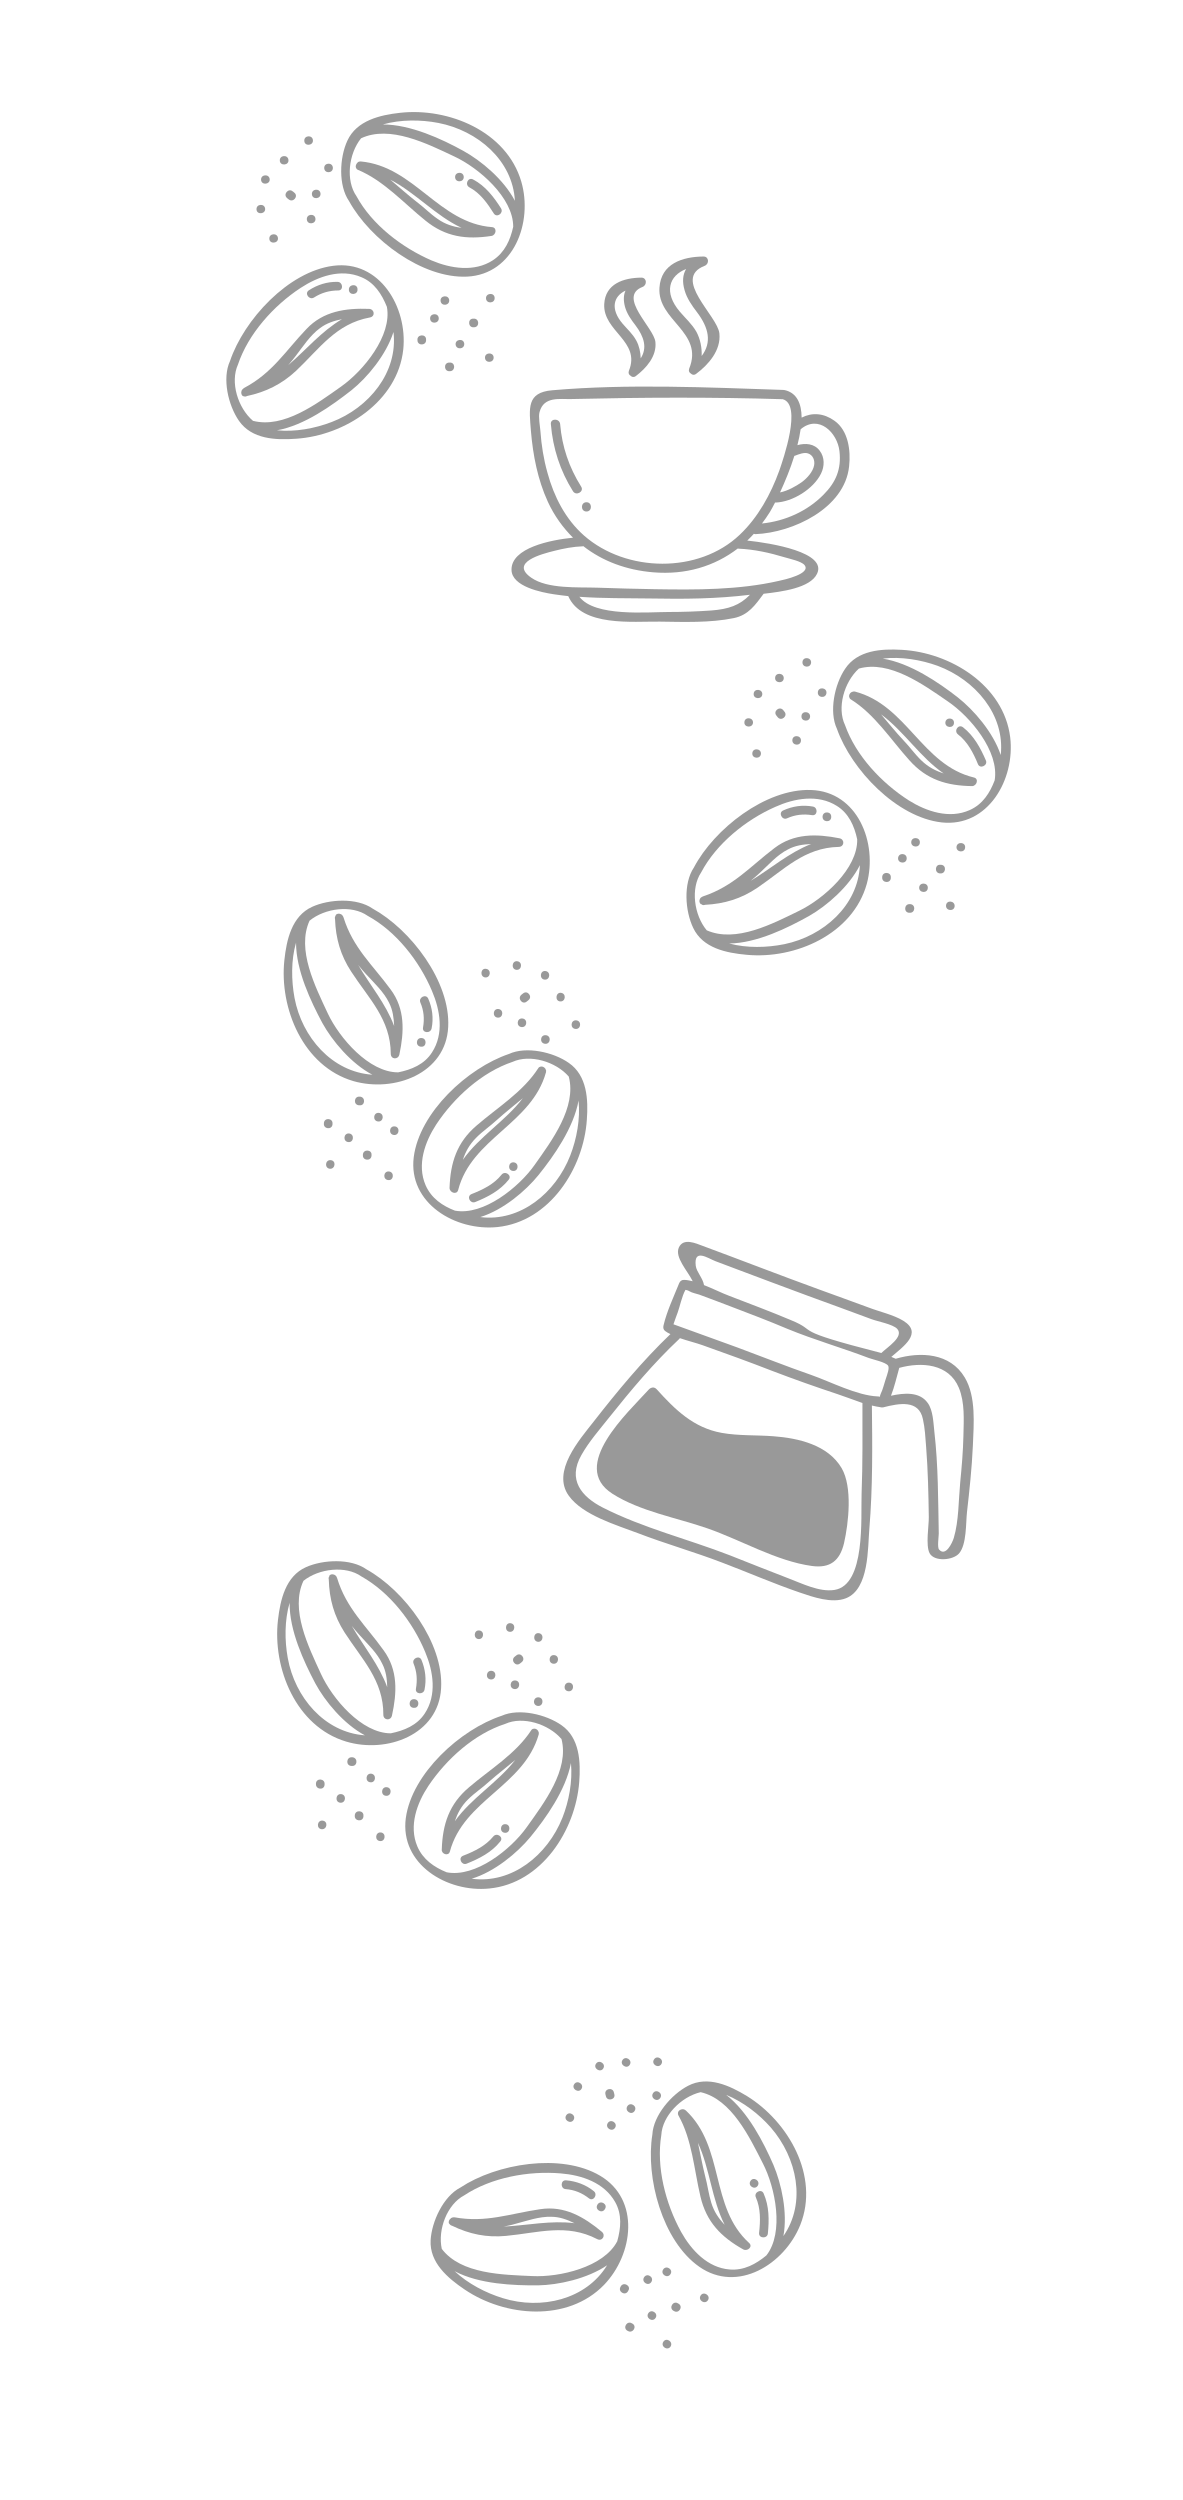
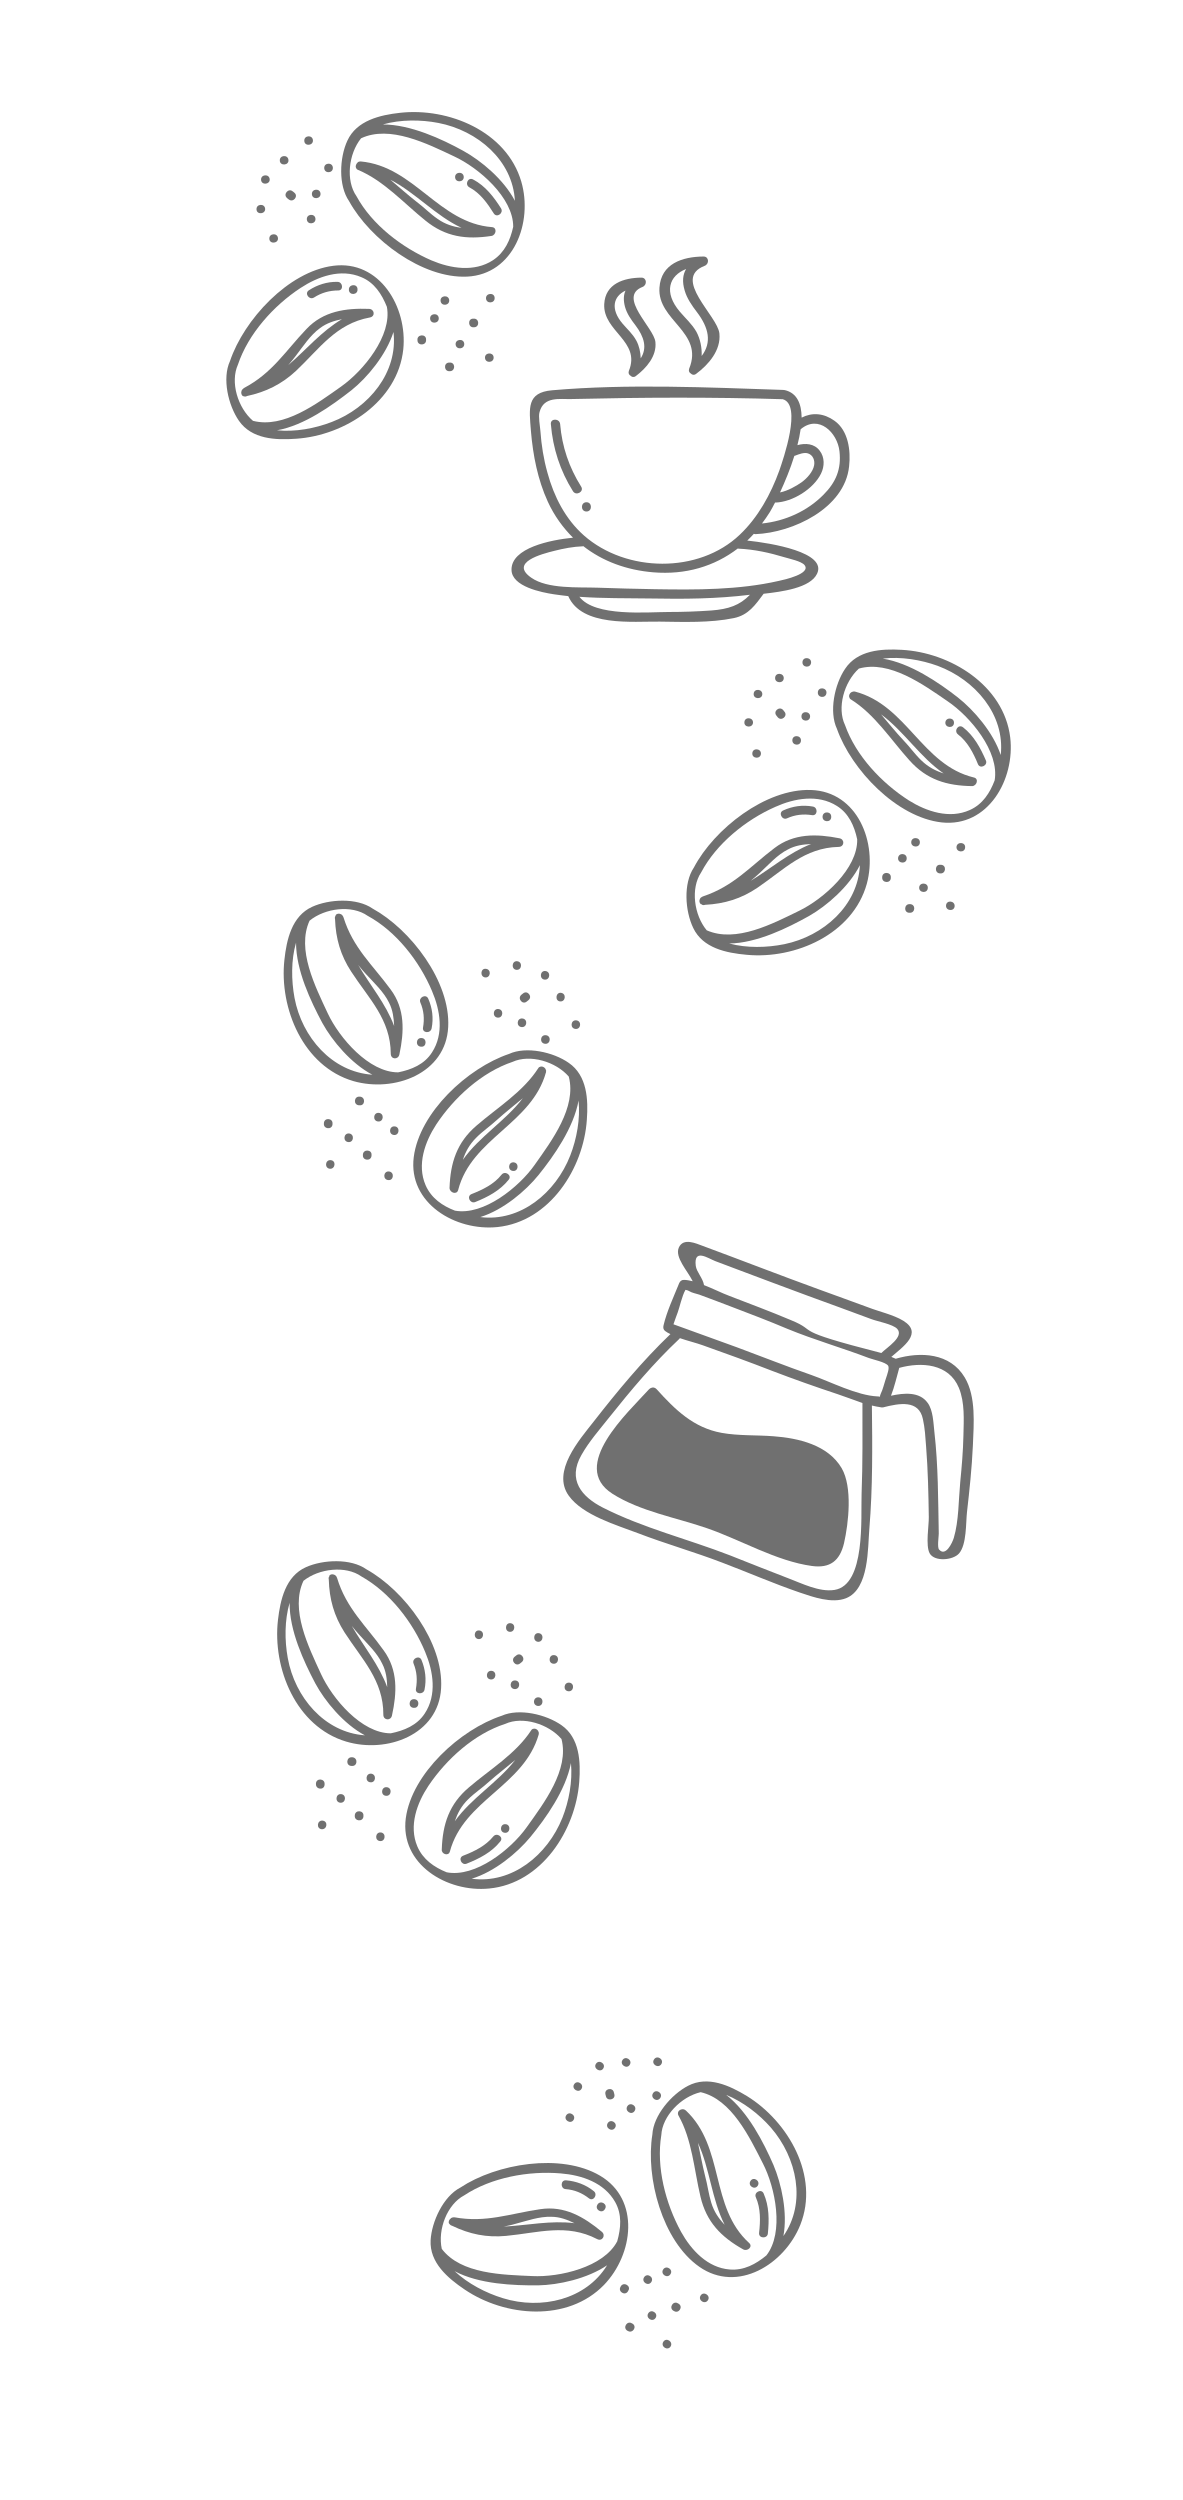
- <svg xmlns="http://www.w3.org/2000/svg" version="1.1" id="Слой_1" opacity="0.5" x="0px" y="0px" viewBox="0 0 700 1480.4" style="enable-background:new 0 0 700 1480.4;" xml:space="preserve">
+ <svg xmlns="http://www.w3.org/2000/svg" version="1.1" id="Слой_1" opacity="0.7" x="0px" y="0px" viewBox="0 0 700 1480.4" style="enable-background:new 0 0 700 1480.4;" xml:space="preserve">
  <style type="text/css">
	.st0{fill:#333333;}
</style>
  <g>
    <path class="st0" d="M372.4,219.6c-0.5,1.4,0.1,2.4,1,2.9c0.8,0.8,1.9,1.1,3.1,0.2c6.2-4.7,12.5-11.8,11.6-20.2   c-0.8-8.4-22.7-26.7-7.6-32.6c2.8-1.1,2.6-5.5-0.7-5.5c-10.5,0.1-21.4,3.6-22,15.7C357,196.3,379.6,202,372.4,219.6z M368.7,191.7   c-7.5-8.8-5.4-16.3,1.7-19.6c-1.2,2.6-1.3,5.8-0.3,9.6c1.1,4,3.6,7.6,6.1,10.8c5.4,7.1,7.1,13.6,3.2,19.7   c-0.1-3.7-0.9-7.4-2.6-10.5C374.6,197.6,371.5,195,368.7,191.7z" />
    <path class="st0" d="M408.1,218.3c-0.5,1.4,0.1,2.4,1,2.9c0.8,0.8,1.9,1.1,3.1,0.2c7.4-5.5,14.8-14,13.8-23.9   c-1-10.5-28.4-32.5-8.7-40.1c2.8-1.1,2.6-5.5-0.7-5.5c-12.5,0.1-25.2,4.2-26.1,18.5C389.2,189.9,417,196.6,408.1,218.3z    M402.6,184.6c-9.8-11.5-6.4-21.4,3.7-25.3c-2,3.3-2.4,7.5-0.9,12.6c1.3,4.7,4.3,9,7.2,12.8c7.2,9.4,9,18.1,2.9,26.1   c0.2-4.9-0.8-10-3.1-14.3C409.7,191.8,406,188.6,402.6,184.6z" />
    <path class="st0" d="M494.2,249.2c-6.4-4.6-13.3-5.1-19.5-1.9c-0.1-8.2-2.7-14.6-10-16.3c-0.1-0.1-0.2,0-0.4,0   c-0.1,0-0.2-0.1-0.4-0.1c-45.1-1.5-91.9-3.7-136.9,0.2c-15.2,1.3-13.7,10.5-12.6,24.2c1.2,14.3,4,28.7,10,41.8   c3.8,8.3,9,15.4,14.9,21.3c-13.2,1.3-36.7,6-36.4,19.1c0.2,9.9,17.9,13.3,25,14.4c2.9,0.4,5.7,0.8,8.6,1.1   c8,18.3,38.2,14.9,54.2,15.1c14.2,0.2,29.9,0.8,43.9-2.1c8.6-1.8,12.6-7.7,17.6-14.4c10.7-1.2,27.6-3.4,31.6-11.8   c6.2-12.7-27.1-18.2-41.3-19.7c1.4-1.3,2.6-2.6,3.9-4c0.3,0.1,0.6,0.2,1,0.2c22.1-0.9,52.8-15.3,55.4-40.1   C503.9,266.5,502.2,254.9,494.2,249.2z M470.9,269.8c2.1-0.8,5.3-2.1,7.6-1.3c3,1,4.1,4.2,3.6,7c-0.7,3.9-4.2,7.7-7.3,10   c-3.4,2.4-8.4,5.2-12.9,6.1c2.9-6.3,6.1-13.9,8.5-21.7C470.6,269.9,470.8,269.9,470.9,269.8z M421.3,361.5   c-8.5,0.6-17,0.9-25.5,0.9c-12.4,0-43.6,3-52.7-9c14,1,28.3,0.8,42.1,1c19.7,0.4,39.4,0.2,58.9-2.2   C438,358.5,431.4,360.7,421.3,361.5z M437.3,324.9c9.3,0.4,18.4,2.4,27.3,5.1c2.9,0.9,9.9,2.3,11.8,4.6c4.1,5.1-11.9,8.7-15.3,9.4   c-23.7,5.4-49,5.3-73.2,4.9c-11.4-0.2-22.9-0.5-34.3-0.9c-11.1-0.4-29.3,0.9-39-5.9c-13.1-9.1,6.4-14.1,13.6-15.9   c5.5-1.4,11.2-2.5,16.9-2.7c0.1,0,0.2-0.1,0.3-0.1c11.5,9,25.7,14.2,41.4,15.5c19.2,1.6,36.2-3.5,50.1-14.1   C436.9,324.8,437.1,324.9,437.3,324.9z M438,316.7c-24.3,23.1-67.2,22.4-92.2,0.4c-11-9.7-17.8-23.1-21.6-37.1   c-2.3-8.1-3.6-16.4-4.2-24.8c-0.2-2.8-1.3-8.5-0.5-11.2c2.5-9.5,12.1-7.5,18.8-7.7c41.7-1,83.5-1.2,125.2,0.1   c11.6,3.2,0.3,35.5-2,42.2C456.4,292.7,448.9,306.4,438,316.7z M487.6,293c-9.7,9.8-22.8,15.6-36.4,17c1.6-2.1,3.2-4.4,4.7-6.8   c0.8-1.4,1.9-3.3,3.1-5.7c0.1,0,0.1,0.1,0.2,0.1c10.1-0.3,22.6-8.1,27-17.2c2.1-4.3,2.2-9.6-0.8-13.5c-3.2-4.3-8.5-4.6-13.2-3.3   c0.8-3.2,1.5-6.4,1.9-9.4c10.7-9,21.8,2,23,13C498.3,277.8,495,285.6,487.6,293z" />
    <path class="st0" d="M331.7,251.2c-0.3-3.6-5.9-3.6-5.5,0c1.2,14.3,5.5,27.6,13.1,39.7c1.9,3,6.8,0.2,4.8-2.8   C337,276.8,332.8,264.5,331.7,251.2z" />
    <path class="st0" d="M347.3,297.4c-3.6,0-3.6,5.5,0,5.5C350.8,302.9,350.8,297.4,347.3,297.4z" />
  </g>
  <g>
    <path class="st0" d="M265.4,608.1c1.4-26.8-22.2-57.7-44.8-70.1c-9.4-6.5-25.7-5.6-35.8-1c-12,5.5-15.1,19.4-16.4,31.5   c-3.1,28.5,11.1,63,40.9,71.7C233.5,647.1,264.1,635.7,265.4,608.1z M217.7,542.3c16.9,9.2,30.7,26.9,38.1,44.5   c4.9,11.4,7.2,25.4,0,36.4c-4.5,7.1-12.1,10.2-20,11.8c-17.3,0.1-34.9-20.4-41.7-34.9c-7.4-15.9-18.6-37.8-10.8-54.9   C192.5,537.7,208.3,535.7,217.7,542.3z M174.4,590.9c-1.9-10.4-2.1-22.3,0.9-32.7c0,16.4,8.7,34.7,15.6,47.6   c5.8,10.5,17,24,29.6,30.6C196.6,634.8,178.8,614.2,174.4,590.9z" />
    <path class="st0" d="M198.6,542.5L198.6,542.5c-0.3,0.4-0.4,1-0.2,1.8l0,0c0.4,11.5,3.3,21.5,9.6,31.1c10.4,16,23.3,28.2,23.4,48.6   c0,3.4,4.4,3.7,5.1,0.4c2.9-13.6,3.4-27-5.2-38.5c-10.7-14.6-22.3-24.6-27.9-42.7c0-0.1-0.1-0.2-0.2-0.4c-0.1-0.1,0-0.1,0-0.1   c-0.2-0.3-0.3-0.5-0.5-0.7c0-0.1-0.1-0.2-0.3-0.3s-0.2-0.2-0.4-0.3c-1.2-0.6-2.5-0.5-3.2,0.5C198.8,542.3,198.6,542.4,198.6,542.5z    M216.7,576.8c4.8,5.2,10.6,10.6,13.7,17c2.2,4.3,2.8,9,3,13.8c-4.9-13.2-14.2-24.1-21.3-36.2C213.7,573.4,215.2,575.2,216.7,576.8   z" />
    <path class="st0" d="M250.5,608.5c-0.6,3.3,4.5,3.7,5.1,0.4c1.2-6,0.4-12-2-17.5c-1.3-3.1-5.9-0.8-4.7,2.2   C251,598.4,251.4,603.4,250.5,608.5z" />
    <path class="st0" d="M249.8,614.7c-0.1-0.1-0.1,0-0.2,0c-3.3-0.3-3.8,4.8-0.4,5.1c0.1,0.1,0.1,0,0.2,0   C252.6,620.2,253,615,249.8,614.7z" />
    <path class="st0" d="M336.8,629.4c-9.1-6.4-25.2-10-35.4-5.3c-24.5,8.3-53,34.6-56.4,61.1c-3.4,27.3,24.7,44,49.7,41.4   c30.9-3.3,50.9-34.8,52.8-63.5C348.4,651.1,347.7,636.9,336.8,629.4z M252,701.8c-5.2-12.1-0.4-25.6,6.3-35.9   c10.5-15.9,27-31,45.2-37.1c10.3-4.7,25.6-0.2,33.3,8.7c4.8,18.2-10.1,38-20.2,52.3c-9.2,13.1-30.2,30.2-47.2,27.1   C262.1,714.1,255.4,709.6,252,701.8z M284.4,720.7c13.6-4.2,26.9-15.5,34.5-24.9c9.1-11.3,20.8-28,23.7-44.1   c1.1,10.9-1.1,22.7-4.9,32.5C329.1,706.3,308.2,723.7,284.4,720.7z" />
    <path class="st0" d="M271.3,704.7c7.9-30.7,43.5-39.1,52-69.7c0.1-0.1,0-0.2,0-0.2c0-0.2,0-0.4,0.1-0.7c0-0.1,0-0.2-0.1-0.3   c-0.1-0.3-0.1-0.5-0.3-0.8c0,0-0.1-0.1,0-0.1c-0.6-0.9-1.8-1.6-2.9-1.3c-0.5,0.1-1.1,0.4-1.4,1c-9,14-24.1,23.2-36.6,34   c-11.6,10-15.4,21.9-15.9,36.9C266.3,706.3,270.5,707.7,271.3,704.7z M281.9,673.8c3.7-3.8,8.2-6.8,12.1-10.4   c5.2-4.7,10.5-8.8,15.6-13.1c-10.3,13.5-25.8,22.7-35.5,36.5C275.6,682.1,278,677.7,281.9,673.8z" />
    <path class="st0" d="M297,695.6c-4.5,5.7-11.2,8.9-17.8,11.5c-3.1,1.3-0.8,5.9,2.2,4.7c7.5-3,14.7-6.8,19.8-13.2   C303.4,696,299.1,693,297,695.6z" />
    <path class="st0" d="M304.2,688.3c-3.3-0.3-3.8,4.8-0.4,5.1C307.1,693.7,307.5,688.6,304.2,688.3z" />
    <path class="st0" d="M195.8,687c-3.3-0.3-3.8,4.8-0.4,5.1C198.6,692.3,199.2,687.2,195.8,687z" />
    <path class="st0" d="M196.9,665.8c0-0.2,0-0.4,0-0.4c0.3-3.3-4.8-3.8-5.1-0.4c0,0.2,0,0.4,0,0.4   C191.5,668.6,196.6,669.2,196.9,665.8z" />
    <path class="st0" d="M224.3,659c-3.3-0.3-3.8,4.8-0.4,5.1C227.2,664.4,227.7,659.3,224.3,659z" />
    <path class="st0" d="M214.9,683.6c0,0.2,0,0.4,0,0.4c-0.3,3.3,4.8,3.8,5.1,0.4c0-0.2,0-0.4,0-0.4   C220.4,680.7,215.2,680.3,214.9,683.6z" />
    <path class="st0" d="M206.7,671.2c-3.3-0.3-3.8,4.8-0.4,5.1C209.6,676.6,210,671.5,206.7,671.2z" />
    <path class="st0" d="M213.3,649.4c-0.2,0-0.4,0-0.4,0c-3.3-0.3-3.8,4.8-0.4,5.1c0.2,0,0.4,0,0.4,0   C216.2,654.9,216.6,649.8,213.3,649.4z" />
    <path class="st0" d="M233.7,667c-3.3-0.3-3.8,4.8-0.4,5.1C236.6,672.4,237,667.2,233.7,667z" />
    <path class="st0" d="M230.3,693.7c-3.3-0.3-3.8,4.8-0.4,5.1C233.2,699.2,233.7,694,230.3,693.7z" />
    <path class="st0" d="M294.7,602.6c3.3,0.3,3.8-4.8,0.4-5.1C291.8,597.2,291.4,602.3,294.7,602.6z" />
    <path class="st0" d="M287.3,578.8c3.3,0.3,3.8-4.8,0.4-5.1C284.5,573.3,284.1,578.4,287.3,578.8z" />
    <path class="st0" d="M305.8,574.3c3.3,0.3,3.8-4.8,0.4-5.1C303,568.9,302.6,574,305.8,574.3z" />
    <path class="st0" d="M331.7,593c3.3,0.3,3.8-4.8,0.4-5.1C329,587.6,328.5,592.8,331.7,593z" />
    <path class="st0" d="M308.9,608.2c3.3,0.3,3.8-4.8,0.4-5.1C306,602.8,305.5,607.9,308.9,608.2z" />
    <path class="st0" d="M312,593c0.3-0.3,0.7-0.5,1-0.8c2.5-2.1-0.7-6.1-3.3-3.9c-0.3,0.3-0.7,0.5-1,0.8   C306.2,591.3,309.5,595.3,312,593z" />
    <path class="st0" d="M322.5,580.1c3.3,0.3,3.8-4.8,0.4-5.1C319.7,574.7,319.3,579.8,322.5,580.1z" />
    <path class="st0" d="M340.8,609.3c3.3,0.3,3.8-4.8,0.4-5.1C337.9,603.9,337.4,609,340.8,609.3z" />
-     <path class="st0" d="M322.8,618.1c3.3,0.3,3.8-4.8,0.4-5.1C319.8,612.7,319.3,617.8,322.8,618.1z" />
+     <path class="st0" d="M322.8,618.1c3.3,0.3,3.8-4.8,0.4-5.1S319.3,617.8,322.8,618.1z" />
  </g>
  <g>
    <path class="st0" d="M355.4,1288.4c-23.1-13.7-61.4-7.2-82.8,7c-10.1,5.2-17,20.2-17.6,31.2c-0.7,13.2,10.1,22.4,20.2,29.2   c23.8,16.1,60.9,19.5,82.5-2.8C375.1,1334.9,379.2,1302.5,355.4,1288.4z M274.9,1300c16-10.6,38.1-14.6,57.1-13   c12.4,1,25.8,5.4,32.3,17c4.1,7.3,3.4,15.4,1.2,23.2c-8,15.4-34.3,21.4-50.3,20.6c-17.5-0.8-42.2-1.1-53.6-16.1   C259.1,1320.2,264.8,1305.3,274.9,1300z M297.8,1360.9c-10.1-3.1-20.7-8.6-28.6-16c14.5,7.7,34.8,8.5,49.4,8.4   c12-0.2,29.1-3.9,40.9-11.9C347,1361.8,320.5,1367.9,297.8,1360.9z" />
    <path class="st0" d="M266.2,1317L266.2,1317c0.3,0.4,0.7,0.8,1.5,1l0,0c10.3,5,20.5,7.1,32,6c19-1.8,35.8-7.5,53.9,1.9   c3,1.6,5.3-2.2,2.8-4.3c-10.7-8.9-22.2-15.6-36.5-13.4c-17.9,2.6-32.1,8.2-50.8,4.8c-0.1,0-0.2,0-0.4,0c-0.1,0.1-0.1,0-0.1,0   c-0.4,0-0.6,0-0.8,0.2c-0.1,0-0.2,0-0.4,0.1s-0.3,0.1-0.4,0.3c-1.1,0.8-1.6,2-1.1,3.1C266.1,1316.7,266.1,1316.9,266.2,1317z    M305.1,1316.9c6.9-1.8,14.3-4.5,21.5-4.2c4.8,0,9.3,1.7,13.6,3.8c-13.9-1.8-28,1.3-41.9,2C300.6,1318,302.9,1317.6,305.1,1316.9z" />
    <path class="st0" d="M348.8,1301.8c2.6,2,5.4-2.3,2.8-4.3c-4.7-3.8-10.4-5.9-16.4-6.4c-3.3-0.3-3.5,4.9-0.3,5.2   C340.2,1296.7,344.7,1298.6,348.8,1301.8z" />
    <path class="st0" d="M353.9,1305.3c-0.1,0.1,0,0.1-0.1,0.2c-1.8,2.8,2.5,5.6,4.3,2.8c0.1-0.1,0-0.1,0.1-0.2   C360.1,1305.4,355.8,1302.6,353.9,1305.3z" />
    <path class="st0" d="M407.5,1235.1c-9.9,5.1-20.6,17.6-21.2,28.9c-4.1,25.5,5.9,63,27.8,78.3c22.6,15.8,50.4-1.4,59.8-24.8   c11.5-28.9-7.1-61.2-31.6-76.3C432.1,1235,419.2,1229,407.5,1235.1z M432.1,1343.9c-13.1-1-22.8-11.5-28.8-22.3   c-9.2-16.8-14.8-38.3-11.7-57.3c0.6-11.3,11.7-22.7,23.3-25.4c18.3,4.2,28.9,26.6,36.9,42.3c7.3,14.2,12.7,40.8,2,54.4   C447.6,1340.7,440.5,1344.6,432.1,1343.9z M463.9,1324.1c2.6-14-1.2-31-5.9-42.1c-5.8-13.3-15-31.4-28-41.5   c10.1,4.1,19.6,11.5,26.5,19.4C472,1277.8,477.6,1304.4,463.9,1324.1z" />
    <path class="st0" d="M443.6,1328.2c-23.4-21.3-14.3-56.7-37.5-78.5c-0.1-0.1-0.2-0.1-0.2-0.1c-0.2-0.1-0.4-0.2-0.6-0.4   c-0.1,0-0.2-0.1-0.3-0.1c-0.3-0.1-0.5-0.1-0.9-0.1c0,0-0.1,0.1-0.1,0c-1.1,0.1-2.3,0.9-2.5,1.9c-0.1,0.5-0.1,1.1,0.2,1.7   c8.2,14.5,9.3,32.2,13.1,48.2c3.5,14.9,12.1,23.8,25.3,31.2C442.7,1333.4,446,1330.3,443.6,1328.2z M421.2,1304.4   c-1.6-5.1-2.2-10.5-3.6-15.6c-1.7-6.8-2.9-13.4-4.3-19.9c7.1,15.4,8.1,33.4,15.8,48.5C425.7,1313.9,422.8,1309.7,421.2,1304.4z" />
    <path class="st0" d="M447.6,1301.2c2.9,6.6,2.7,14,1.9,21.1c-0.3,3.3,4.9,3.5,5.2,0.3c0.8-8,0.8-16.2-2.5-23.7   C450.9,1295.8,446.2,1298.2,447.6,1301.2z" />
    <path class="st0" d="M444.4,1291.5c-1.8,2.8,2.5,5.6,4.3,2.8S446.2,1288.6,444.4,1291.5z" />
    <path class="st0" d="M392.8,1386.7c-1.8,2.8,2.5,5.6,4.3,2.8C398.8,1386.7,394.6,1383.9,392.8,1386.7z" />
    <path class="st0" d="M374.6,1376c-0.2-0.1-0.3-0.2-0.4-0.2c-2.8-1.8-5.6,2.5-2.8,4.3c0.2,0.1,0.3,0.2,0.4,0.2   C374.6,1382,377.4,1377.8,374.6,1376z" />
    <path class="st0" d="M381.4,1348.5c-1.8,2.8,2.5,5.6,4.3,2.8C387.5,1348.4,383.2,1345.7,381.4,1348.5z" />
    <path class="st0" d="M398.7,1368.3c0.2,0.1,0.3,0.2,0.4,0.2c2.8,1.8,5.6-2.5,2.8-4.3c-0.2-0.1-0.3-0.2-0.4-0.2   C398.7,1362.1,395.9,1366.5,398.7,1368.3z" />
    <path class="st0" d="M383.9,1369.8c-1.8,2.8,2.5,5.6,4.3,2.8S385.7,1367,383.9,1369.8z" />
    <path class="st0" d="M367.7,1353.7c-0.1,0.2-0.2,0.3-0.2,0.4c-1.8,2.8,2.5,5.6,4.3,2.8c0.1-0.2,0.2-0.3,0.2-0.4   C373.9,1353.8,369.6,1351,367.7,1353.7z" />
    <path class="st0" d="M392.7,1343.9c-1.8,2.8,2.5,5.6,4.3,2.8C398.9,1343.9,394.5,1341.1,392.7,1343.9z" />
    <path class="st0" d="M414.9,1359.3c-1.8,2.8,2.5,5.6,4.3,2.8C421,1359.4,416.7,1356.5,414.9,1359.3z" />
    <path class="st0" d="M364.2,1260c1.8-2.8-2.5-5.6-4.3-2.8C358.1,1260,362.4,1262.8,364.2,1260z" />
    <path class="st0" d="M339.6,1255.4c1.8-2.8-2.5-5.6-4.3-2.8C333.5,1255.3,337.8,1258.1,339.6,1255.4z" />
    <path class="st0" d="M344.3,1237c1.8-2.8-2.5-5.6-4.3-2.8C338.2,1236.9,342.6,1239.7,344.3,1237z" />
    <path class="st0" d="M372.9,1222.7c1.8-2.8-2.5-5.6-4.3-2.8C366.8,1222.6,371.2,1225.5,372.9,1222.7z" />
    <path class="st0" d="M375.8,1250c1.8-2.8-2.5-5.6-4.3-2.8S374,1252.9,375.8,1250z" />
    <path class="st0" d="M363.8,1240.2c-0.1-0.4-0.2-0.8-0.3-1.2c-0.7-3.2-5.7-2.2-5,1.1c0.1,0.4,0.2,0.8,0.3,1.2   C359.5,1244.5,364.6,1243.4,363.8,1240.2z" />
    <path class="st0" d="M357.2,1224.9c1.8-2.8-2.5-5.6-4.3-2.8C351.1,1224.8,355.5,1227.6,357.2,1224.9z" />
    <path class="st0" d="M391.6,1222.3c1.8-2.8-2.5-5.6-4.3-2.8C385.4,1222.3,389.8,1225.1,391.6,1222.3z" />
    <path class="st0" d="M391,1242.3c1.8-2.8-2.5-5.6-4.3-2.8S389.1,1245.2,391,1242.3z" />
  </g>
  <g>
    <path class="st0" d="M261.2,999.7c1.6-26.8-21.7-57.9-44.2-70.4c-9.3-6.6-25.7-5.8-35.8-1.3c-12.1,5.4-15.2,19.3-16.6,31.3   c-3.3,28.5,10.6,63.1,40.4,72C229,1038.5,259.7,1027.3,261.2,999.7z M214,933.5c16.8,9.4,30.5,27.1,37.8,44.8   c4.8,11.4,7,25.4-0.3,36.4c-4.6,7-12.2,10.1-20.1,11.7c-17.3,0-34.7-20.6-41.4-35.3c-7.3-15.9-18.3-38-10.3-55   C188.8,928.8,204.7,926.9,214,933.5z M170.4,981.8c-1.9-10.5-1.9-22.4,1.1-32.7c-0.2,16.4,8.4,34.8,15.2,47.7   c5.7,10.6,16.8,24.1,29.4,30.8C192.2,1025.9,174.6,1005.1,170.4,981.8z" />
-     <path class="st0" d="M194.9,933.6L194.9,933.6c-0.3,0.4-0.4,1-0.2,1.8l0,0c0.3,11.5,3.1,21.5,9.3,31.2c10.3,16,23.1,28.4,23,48.8   c0,3.4,4.4,3.7,5.1,0.5c3-13.6,3.6-26.9-4.9-38.6c-10.5-14.7-22.1-24.8-27.6-42.9c0-0.1-0.1-0.2-0.2-0.4c-0.1-0.1,0-0.1,0-0.1   c-0.1-0.3-0.3-0.5-0.5-0.7c0-0.1-0.1-0.2-0.3-0.3c-0.2-0.1-0.2-0.2-0.4-0.3c-1.2-0.6-2.5-0.5-3.2,0.5   C195.1,933.4,195,933.5,194.9,933.6z M212.8,968.1c4.7,5.3,10.6,10.7,13.6,17.2c2.2,4.3,2.8,9,2.9,13.8c-4.8-13.2-14-24.2-21-36.3   C209.8,964.6,211.2,966.4,212.8,968.1z" />
+     <path class="st0" d="M194.9,933.6L194.9,933.6c-0.3,0.4-0.4,1-0.2,1.8l0,0c0.3,11.5,3.1,21.5,9.3,31.2c10.3,16,23.1,28.4,23,48.8   c0,3.4,4.4,3.7,5.1,0.5c3-13.6,3.6-26.9-4.9-38.6c-10.5-14.7-22.1-24.8-27.6-42.9c0-0.1-0.1-0.2-0.2-0.4c-0.1-0.1,0-0.1,0-0.1   c-0.1-0.3-0.3-0.5-0.5-0.7c0-0.1-0.1-0.2-0.3-0.3s-0.2-0.2-0.4-0.3c-1.2-0.6-2.5-0.5-3.2,0.5C195.1,933.4,195,933.5,194.9,933.6z    M212.8,968.1c4.7,5.3,10.6,10.7,13.6,17.2c2.2,4.3,2.8,9,2.9,13.8c-4.8-13.2-14-24.2-21-36.3C209.8,964.6,211.2,966.4,212.8,968.1   z" />
    <path class="st0" d="M246.3,1000c-0.6,3.3,4.5,3.7,5.1,0.5c1.2-6,0.5-11.9-1.8-17.5c-1.2-3.1-5.9-0.9-4.7,2.1   C246.9,990,247.2,994.9,246.3,1000z" />
    <path class="st0" d="M245.5,1006.2c-0.1-0.1-0.1,0-0.2,0c-3.3-0.3-3.8,4.8-0.5,5.1c0.1,0.1,0.1,0,0.2,0   C248.3,1011.7,248.8,1006.6,245.5,1006.2z" />
    <path class="st0" d="M332.5,1021.6c-9.1-6.4-25.1-10.2-35.4-5.6c-24.5,8.1-53.2,34.2-56.8,60.6c-3.6,27.3,24.4,44.2,49.4,41.7   c31-3,51.1-34.4,53.3-63.1C343.9,1043.4,343.3,1029.1,332.5,1021.6z M247.1,1093.3c-5.1-12.1-0.2-25.6,6.6-35.8   c10.7-15.9,27.2-30.8,45.5-36.7c10.3-4.7,25.6,0,33.3,9c4.7,18.2-10.4,37.9-20.6,52.2c-9.3,13.1-30.4,30-47.4,26.7   C257.1,1105.7,250.4,1101.1,247.1,1093.3z M279.3,1112.5c13.6-4.1,27-15.3,34.7-24.6c9.2-11.2,21-27.8,24.1-43.9   c1,10.9-1.2,22.7-5.1,32.5C324.2,1098.5,303.2,1115.7,279.3,1112.5z" />
    <path class="st0" d="M266.4,1096.4c8.2-30.6,43.8-38.7,52.6-69.3c0.1-0.1,0-0.2,0-0.2c0-0.2,0-0.4,0.1-0.7c0-0.1,0-0.2-0.1-0.3   c-0.1-0.3-0.1-0.6-0.3-0.8c0,0-0.1-0.1,0-0.1c-0.6-1-1.8-1.6-2.8-1.3c-0.6,0.1-1.1,0.4-1.4,1c-9.1,13.9-24.3,23-36.8,33.7   c-11.7,9.9-15.6,21.7-16.1,36.8C261.3,1097.9,265.6,1099.4,266.4,1096.4z M277.2,1065.5c3.8-3.8,8.3-6.7,12.2-10.3   c5.2-4.6,10.6-8.7,15.7-13c-10.4,13.4-26,22.5-35.8,36.3C270.9,1073.8,273.2,1069.4,277.2,1065.5z" />
    <path class="st0" d="M292.1,1087.5c-4.6,5.6-11.2,8.8-17.9,11.4c-3.1,1.2-0.9,5.9,2.1,4.7c7.5-3,14.8-6.7,19.9-13.1   C298.5,1087.9,294.2,1084.9,292.1,1087.5z" />
    <path class="st0" d="M299.4,1080.2c-3.3-0.3-3.8,4.8-0.5,5.1C302.2,1085.7,302.7,1080.5,299.4,1080.2z" />
    <path class="st0" d="M191,1078.1c-3.3-0.3-3.8,4.8-0.5,5.1C193.8,1083.4,194.4,1078.4,191,1078.1z" />
    <path class="st0" d="M192.2,1056.9c0-0.2,0-0.4,0-0.4c0.3-3.3-4.8-3.8-5.1-0.5c0,0.2,0,0.4,0,0.4   C186.9,1059.7,191.9,1060.3,192.2,1056.9z" />
    <path class="st0" d="M219.8,1050.3c-3.3-0.3-3.8,4.8-0.5,5.1C222.6,1055.8,223.1,1050.7,219.8,1050.3z" />
    <path class="st0" d="M210.1,1074.8c0,0.2,0,0.4,0,0.4c-0.3,3.3,4.8,3.8,5.1,0.5c0-0.2,0-0.4,0-0.4   C215.6,1072,210.5,1071.5,210.1,1074.8z" />
    <path class="st0" d="M202,1062.4c-3.3-0.3-3.8,4.8-0.5,5.1C204.9,1067.8,205.3,1062.7,202,1062.4z" />
    <path class="st0" d="M208.8,1040.6c-0.2,0-0.4,0-0.4,0c-3.3-0.3-3.8,4.8-0.5,5.1c0.2,0,0.4,0,0.4,0   C211.7,1046.1,212.1,1041,208.8,1040.6z" />
    <path class="st0" d="M229,1058.3c-3.3-0.3-3.8,4.8-0.5,5.1C231.9,1063.8,232.4,1058.6,229,1058.3z" />
    <path class="st0" d="M225.5,1085.1c-3.3-0.3-3.8,4.8-0.5,5.1C228.3,1090.6,228.8,1085.4,225.5,1085.1z" />
    <path class="st0" d="M290.6,994.5c3.3,0.3,3.8-4.8,0.5-5.1S287.2,994.2,290.6,994.5z" />
    <path class="st0" d="M283.3,970.6c3.3,0.3,3.8-4.8,0.5-5.1C280.6,965.1,280.1,970.2,283.3,970.6z" />
    <path class="st0" d="M301.8,966.3c3.3,0.3,3.8-4.8,0.5-5.1C299.1,960.8,298.6,966,301.8,966.3z" />
    <path class="st0" d="M327.7,985.2c3.3,0.3,3.8-4.8,0.5-5.1C324.9,979.7,324.4,984.9,327.7,985.2z" />
    <path class="st0" d="M304.7,1000.2c3.3,0.3,3.8-4.8,0.5-5.1C301.8,994.8,301.3,999.9,304.7,1000.2z" />
    <path class="st0" d="M308,985c0.3-0.3,0.7-0.5,1-0.8c2.5-2.1-0.7-6.1-3.3-3.9c-0.3,0.3-0.7,0.5-1,0.8   C302.2,983.2,305.4,987.2,308,985z" />
    <path class="st0" d="M318.5,972.2c3.3,0.3,3.8-4.8,0.5-5.1C315.8,966.7,315.3,971.8,318.5,972.2z" />
    <path class="st0" d="M336.6,1001.5c3.3,0.3,3.8-4.8,0.5-5.1S333.2,1001.2,336.6,1001.5z" />
    <path class="st0" d="M318.5,1010.2c3.3,0.3,3.8-4.8,0.5-5.1C315.6,1004.8,315.1,1009.8,318.5,1010.2z" />
  </g>
  <g>
    <path class="st0" d="M480.2,467.8c-26.8-0.9-57.3,23.1-69.3,45.9c-6.4,9.5-5.2,25.8-0.4,35.8c5.7,12,19.6,14.8,31.7,15.9   c28.6,2.7,62.8-12.1,71.1-42.1C519.8,499.2,507.9,468.7,480.2,467.8z M415.2,516.6c9-17,26.4-31.1,43.9-38.8   c11.3-5.1,25.3-7.6,36.4-0.6c7.1,4.4,10.4,11.9,12.1,19.8c0.4,17.3-19.8,35.2-34.3,42.3c-15.8,7.7-37.5,19.2-54.8,11.6   C411,541.9,408.8,526.1,415.2,516.6z M464.5,559.1c-10.4,2.1-22.3,2.4-32.7-0.4c16.4-0.2,34.6-9.2,47.3-16.3   c10.4-5.9,23.7-17.4,30.1-30.1C508.1,536.2,487.7,554.3,464.5,559.1z" />
    <path class="st0" d="M415.7,535.7L415.7,535.7c0.4,0.3,1,0.4,1.8,0.1l0,0c11.5-0.6,21.4-3.6,31-10.1c15.8-10.7,27.8-23.8,48.2-24.2   c3.4-0.1,3.6-4.5,0.4-5.1c-13.6-2.7-27-3-38.5,5.8c-14.4,10.9-24.2,22.6-42.3,28.6c-0.1,0-0.2,0.1-0.4,0.2c-0.1,0.1-0.1,0-0.1,0   c-0.3,0.2-0.5,0.3-0.7,0.5c-0.1,0-0.2,0.1-0.3,0.3c-0.1,0.2-0.2,0.2-0.3,0.4c-0.6,1.2-0.4,2.5,0.5,3.2   C415.5,535.4,415.6,535.6,415.7,535.7z M449.8,517c5.2-4.8,10.4-10.8,16.8-14c4.2-2.3,8.9-3,13.7-3.2   c-13.1,5.1-23.9,14.6-35.8,21.8C446.3,520.1,448.1,518.6,449.8,517z" />
    <path class="st0" d="M480.9,482.7c3.3,0.5,3.6-4.6,0.4-5.1c-6-1.1-12-0.2-17.5,2.3c-3.1,1.3-0.7,6,2.2,4.7   C470.8,482.4,475.8,481.9,480.9,482.7z" />
    <path class="st0" d="M487.1,483.4c-0.1,0.1,0,0.1,0,0.2c-0.2,3.3,4.9,3.7,5.1,0.4c0.1-0.1,0-0.1,0-0.2   C492.5,480.4,487.4,480.1,487.1,483.4z" />
    <path class="st0" d="M500.4,396.1c-6.2,9.2-9.6,25.3-4.8,35.5c8.6,24.3,35.4,52.4,62,55.4c27.4,3,43.6-25.4,40.6-50.4   c-3.8-30.9-35.6-50.3-64.3-51.8C521.9,384.1,507.7,385,500.4,396.1z M574.2,479.7c-12,5.4-25.6,0.8-36-5.7   c-16.1-10.3-31.4-26.5-37.8-44.6c-4.9-10.2-0.6-25.5,8.2-33.5c18.1-5.1,38.2,9.5,52.6,19.4c13.3,9,30.7,29.7,27.8,46.8   C586.2,469.5,581.9,476.3,574.2,479.7z M592.6,447.1c-4.5-13.5-15.9-26.6-25.4-34.1c-11.4-8.9-28.3-20.4-44.5-23   c10.8-1.3,22.7,0.7,32.6,4.3C577.5,402.6,595.2,423.2,592.6,447.1z" />
    <path class="st0" d="M576.7,460.4c-30.8-7.4-39.7-42.9-70.5-50.9c-0.1-0.1-0.2,0-0.2,0c-0.2,0-0.4,0-0.7,0c-0.1,0-0.2,0-0.3,0.1   c-0.3,0.1-0.5,0.1-0.8,0.3c0,0-0.1,0.1-0.1,0c-0.9,0.6-1.6,1.9-1.2,2.9c0.1,0.5,0.4,1.1,1,1.4c14.1,8.8,23.6,23.8,34.6,36   c10.2,11.5,22.1,15.1,37.2,15.3C578.4,465.4,579.8,461.1,576.7,460.4z M545.6,450.3c-3.9-3.7-6.9-8.1-10.6-11.9   c-4.8-5.1-9-10.4-13.3-15.4c13.7,10.1,23.1,25.4,37.1,35C554.1,456.5,549.6,454.2,545.6,450.3z" />
    <path class="st0" d="M567.3,434.9c5.7,4.4,9.1,11,11.8,17.6c1.3,3.1,6,0.7,4.7-2.2c-3.2-7.4-7.1-14.6-13.5-19.6   C567.5,428.5,564.6,432.8,567.3,434.9z" />
    <path class="st0" d="M559.8,427.8c-0.2,3.3,4.9,3.7,5.1,0.4C565.2,424.8,560.1,424.5,559.8,427.8z" />
    <path class="st0" d="M560.2,536.2c-0.2,3.3,4.9,3.7,5.1,0.4C565.5,533.3,560.4,532.8,560.2,536.2z" />
    <path class="st0" d="M539.1,535.4c-0.2,0-0.4,0-0.4,0c-3.3-0.2-3.7,4.9-0.4,5.1c0.2,0,0.4,0,0.4,0   C542,540.7,542.4,535.7,539.1,535.4z" />
    <path class="st0" d="M531.8,508.1c-0.2,3.3,4.9,3.7,5.1,0.4C537.2,505.1,532.1,504.7,531.8,508.1z" />
    <path class="st0" d="M556.5,517.2c0.2,0,0.4,0,0.4,0c3.3,0.2,3.7-4.9,0.4-5.1c-0.2,0-0.4,0-0.4,0   C553.6,511.7,553.2,516.9,556.5,517.2z" />
    <path class="st0" d="M544.3,525.5c-0.2,3.3,4.9,3.7,5.1,0.4C549.7,522.5,544.5,522.3,544.3,525.5z" />
    <path class="st0" d="M522.4,519.2c0,0.2,0,0.4,0,0.4c-0.2,3.3,4.9,3.7,5.1,0.4c0-0.2,0-0.4,0-0.4   C527.8,516.3,522.7,515.9,522.4,519.2z" />
    <path class="st0" d="M539.6,498.6c-0.2,3.3,4.9,3.7,5.1,0.4C545,495.6,539.8,495.3,539.6,498.6z" />
    <path class="st0" d="M566.4,501.5c-0.2,3.3,4.9,3.7,5.1,0.4C571.9,498.6,566.7,498.2,566.4,501.5z" />
    <path class="st0" d="M474.3,438.6c0.2-3.3-4.9-3.7-5.1-0.4C469,441.6,474.1,442,474.3,438.6z" />
    <path class="st0" d="M450.6,446.4c0.2-3.3-4.9-3.7-5.1-0.4C445.2,449.3,450.3,449.7,450.6,446.4z" />
    <path class="st0" d="M445.9,428c0.2-3.3-4.9-3.7-5.1-0.4C440.5,430.9,445.6,431.2,445.9,428z" />
    <path class="st0" d="M464.1,401.7c0.2-3.3-4.9-3.7-5.1-0.4C458.7,404.6,463.9,405,464.1,401.7z" />
    <path class="st0" d="M479.7,424.4c0.2-3.3-4.9-3.7-5.1-0.4C474.3,427.4,479.5,427.7,479.7,424.4z" />
    <path class="st0" d="M464.5,421.4c-0.3-0.3-0.5-0.7-0.8-1c-2.2-2.4-6.1,0.8-3.9,3.4c0.3,0.3,0.5,0.7,0.8,1   C462.8,427.3,466.7,423.9,464.5,421.4z" />
    <path class="st0" d="M451.4,411.2c0.2-3.3-4.9-3.7-5.1-0.4C446,414,451.1,414.4,451.4,411.2z" />
    <path class="st0" d="M480.3,392.4c0.2-3.3-4.9-3.7-5.1-0.4C474.9,395.4,480,395.8,480.3,392.4z" />
    <path class="st0" d="M489.4,410.3c0.2-3.3-4.9-3.7-5.1-0.4C484,413.3,489.1,413.8,489.4,410.3z" />
  </g>
  <g>
-     <path class="st0" d="M197.3,157.4c-26.6,3.4-52.9,32-61.1,56.4c-4.8,10.4-1,26.3,5.3,35.4c7.6,10.9,21.7,11.5,33.9,10.6   c28.7-1.9,60.1-22,63.4-52.9C241.4,181.9,224.8,153.8,197.3,157.4z M140.9,215.9c6.1-18.2,21.1-34.9,37.1-45.4   c10.4-6.8,23.7-11.6,35.9-6.4c7.8,3.2,12.2,10.1,15.2,17.6c3.2,17-13.9,37.9-27.1,47.2c-14.3,10.1-34,25-52.2,20.3   C140.8,241.5,136.2,226.3,140.9,215.9z M196.4,249.9c-9.9,3.8-21.6,6-32.4,4.9c16.1-2.8,32.6-14.7,44.1-23.7   c9.4-7.5,20.6-21,24.9-34.5C235.8,220.4,218.5,241.5,196.4,249.9z" />
+     <path class="st0" d="M197.3,157.4c-26.6,3.4-52.9,32-61.1,56.4c-4.8,10.4-1,26.3,5.3,35.4c7.6,10.9,21.7,11.5,33.9,10.6   c28.7-1.9,60.1-22,63.4-52.9C241.4,181.9,224.8,153.8,197.3,157.4z M140.9,215.9C147,197.7,162,181,178,170.5   c10.4-6.8,23.7-11.6,35.9-6.4c7.8,3.2,12.2,10.1,15.2,17.6c3.2,17-13.9,37.9-27.1,47.2c-14.3,10.1-34,25-52.2,20.3   C140.8,241.5,136.2,226.3,140.9,215.9z M196.4,249.9c-9.9,3.8-21.6,6-32.4,4.9c16.1-2.8,32.6-14.7,44.1-23.7   c9.4-7.5,20.6-21,24.9-34.5C235.8,220.4,218.5,241.5,196.4,249.9z" />
    <path class="st0" d="M144.5,234.7L144.5,234.7c0.5,0.2,1.1,0.2,1.8-0.2l0,0c11.2-2.4,20.5-7,29-14.9c13.9-13.1,23.6-27.9,43.7-31.6   c3.4-0.6,2.8-5-0.5-5.1c-13.9-0.5-27.1,1.4-37,11.9c-12.5,13.1-20.3,26.2-37.1,35c-0.1,0.1-0.2,0.2-0.3,0.3c0,0.1-0.1,0.1-0.1,0.1   c-0.3,0.2-0.5,0.4-0.6,0.6c-0.1,0.1-0.2,0.2-0.2,0.3c-0.1,0.2-0.2,0.2-0.2,0.5c-0.4,1.2,0,2.6,1.1,3.1   C144.2,234.5,144.4,234.7,144.5,234.7z M175.1,210.8c4.3-5.6,8.6-12.3,14.4-16.5c3.8-2.9,8.4-4.4,13-5.3   c-12.1,7.1-21.3,18.2-31.9,27.3C172.2,214.4,173.8,212.6,175.1,210.8z" />
    <path class="st0" d="M200.3,172c3.3,0,2.8-5.1-0.5-5.1c-6.1-0.1-11.8,1.7-16.9,5c-2.8,1.8,0.2,6,3,4.3   C190.4,173.3,195.2,172,200.3,172z" />
    <path class="st0" d="M206.6,171.6c0,0.1,0.1,0.1,0,0.2c0.3,3.3,5.4,2.9,5.1-0.5c0-0.1-0.1-0.1,0-0.2   C211.5,167.8,206.4,168.3,206.6,171.6z" />
    <path class="st0" d="M205.7,83.3c-4.7,10.1-5.4,26.6,1,35.8c12.4,22.6,43.4,46,70,44.7c27.5-1.4,39-32.1,32-56.2   c-8.7-29.9-43.2-44-71.8-40.8C225.1,68.1,211.2,71.3,205.7,83.3z M291.9,154.1c-11,7.2-25.1,4.9-36.4,0.1   c-17.5-7.6-35.2-21.1-44.4-38c-6.5-9.3-4.7-25.1,2.7-34.3c17-8,39.2,3.2,55.1,10.7c14.5,6.7,35.1,24.4,35,41.7   C302.2,142,299,149.4,291.9,154.1z M304.9,118.9c-6.6-12.6-19.9-23.7-30.6-29.6c-12.7-7-31.2-15.6-47.6-15.6   c10.5-3,22.5-2.9,32.9-0.9C282.8,77.3,303.6,94.9,304.9,118.9z" />
    <path class="st0" d="M291.4,134.5c-31.6-2.4-46.1-36-77.8-38.9c-0.1,0-0.2,0-0.2,0c-0.2,0-0.4,0-0.7,0.1c-0.1,0.1-0.2,0-0.3,0.1   c-0.3,0.1-0.5,0.2-0.7,0.5c0,0,0,0.1-0.1,0.1c-0.8,0.8-1.2,2.1-0.8,3c0.2,0.5,0.6,1,1.2,1.2c15.3,6.4,27.1,19.7,39.9,30   c11.9,9.7,24.2,11.4,39.2,9.1C293.8,139.2,294.5,134.8,291.4,134.5z M259.1,129.6c-4.4-3-8.1-6.9-12.4-10.1   c-5.5-4.3-10.5-8.8-15.6-13.1c15.1,7.8,26.9,21.4,42.2,28.5C268.4,134.3,263.6,132.8,259.1,129.6z" />
    <path class="st0" d="M277.9,110.9c6.4,3.4,10.7,9.4,14.5,15.5c1.8,2.8,6-0.2,4.3-3c-4.3-6.8-9.3-13.3-16.5-17.1   C277.2,104.6,275,109.3,277.9,110.9z" />
    <path class="st0" d="M269.5,105.1c0.3,3.3,5.4,2.9,5.1-0.5C274.3,101.3,269.2,101.7,269.5,105.1z" />
    <path class="st0" d="M287.2,212c0.3,3.3,5.4,2.9,5.1-0.5C292,208.3,286.9,208.7,287.2,212z" />
    <path class="st0" d="M266.2,214.7c-0.2,0-0.4,0.1-0.4,0c-3.3,0.3-2.9,5.4,0.5,5.1c0.2,0,0.4-0.1,0.4,0   C269.9,219.4,269.6,214.4,266.2,214.7z" />
    <path class="st0" d="M254.7,188.8c0.3,3.3,5.4,2.9,5.1-0.5C259.5,185,254.4,185.5,254.7,188.8z" />
    <path class="st0" d="M280.5,193.8c0.2,0,0.4-0.1,0.4,0c3.3-0.3,2.9-5.4-0.5-5.1c-0.2,0-0.4,0.1-0.4,0   C276.8,188.9,277.2,194.1,280.5,193.8z" />
    <path class="st0" d="M269.8,204c0.3,3.3,5.4,2.9,5.1-0.5C274.6,200.2,269.5,200.8,269.8,204z" />
    <path class="st0" d="M247.2,201.3c0,0.2,0.1,0.4,0,0.4c0.3,3.3,5.4,2.9,5.1-0.5c0-0.2-0.1-0.4,0-0.4   C252.1,197.6,246.9,198,247.2,201.3z" />
    <path class="st0" d="M260.9,178.2c0.3,3.3,5.4,2.9,5.1-0.5C265.7,174.4,260.5,174.9,260.9,178.2z" />
    <path class="st0" d="M287.8,176.8c0.3,3.3,5.4,2.9,5.1-0.5C292.7,173,287.5,173.5,287.8,176.8z" />
    <path class="st0" d="M186.8,129.5c-0.3-3.3-5.4-2.9-5.1,0.5C182,133.3,187.1,132.8,186.8,129.5z" />
    <path class="st0" d="M164.6,141c-0.3-3.3-5.4-2.9-5.1,0.5C159.7,144.7,164.9,144.2,164.6,141z" />
    <path class="st0" d="M157,123.6c-0.3-3.3-5.4-2.9-5.1,0.5C152.1,127.3,157.3,126.8,157,123.6z" />
    <path class="st0" d="M170.8,94.7c-0.3-3.3-5.4-2.9-5.1,0.5C165.9,98.4,171.2,98,170.8,94.7z" />
    <path class="st0" d="M189.8,114.6c-0.3-3.3-5.4-2.9-5.1,0.5C185,118.4,190.1,117.9,189.8,114.6z" />
    <path class="st0" d="M174.3,114.1c-0.3-0.2-0.6-0.6-1-0.8c-2.5-2.1-5.9,1.8-3.3,4c0.3,0.2,0.6,0.6,1,0.8   C173.6,120.2,176.9,116.2,174.3,114.1z" />
    <path class="st0" d="M159.7,106.1c-0.3-3.3-5.4-2.9-5.1,0.5C154.9,109.8,160,109.3,159.7,106.1z" />
    <path class="st0" d="M185.3,83c-0.3-3.3-5.4-2.9-5.1,0.5C180.4,86.8,185.6,86.3,185.3,83z" />
    <path class="st0" d="M197.1,99.2c-0.3-3.3-5.4-2.9-5.1,0.5C192.3,103,197.4,102.6,197.1,99.2z" />
  </g>
  <g>
    <path class="st0" d="M572.6,895.5c1.5-13.1,2.9-26.3,3.5-39.5c0.5-12.7,2-28.9-4.8-40.3c-8.7-14.6-26.2-15.4-40.9-11.1   c-0.9-0.4-1.8-0.8-2.6-1.1c7-6.1,18.9-14.1,7.1-21.4c-5.9-3.6-14.3-5.4-20.7-7.9c-9.9-3.7-19.9-7.2-29.9-10.9   c-22.8-8.3-45.4-17.1-68.1-25.5c-4.1-1.5-11.5-5-14.2,0.9c-2.6,5.8,5.1,13.7,8.2,20c-1.8-0.4-3.5-0.8-5.1-0.8   c-1.3-0.1-2.4,0.7-2.9,1.9c-3.3,8.2-7.3,16.6-9.3,25.1c-0.3,1.3-0.1,2.5,1,3.3c0.9,0.7,2,1.3,3.1,1.8c-16.7,16-31.4,33.8-45.6,52   c-8.2,10.5-24.9,29.4-14.6,43.7c8.3,11.6,28.4,17.4,41,22.2c16.4,6.3,33.4,11.1,49.8,17.4c15.3,5.8,30.4,12.4,45.9,17.7   c7.9,2.7,19.2,6.7,27.5,3.4c13.8-5.5,12.8-29.9,13.8-41.2c2-24.3,1.8-48.6,1.5-72.9c1.7,0.4,3.5,0.8,5.1,1c0.3,0.1,0.7,0.2,1,0.1   c0.2,0,0.3,0,0.5,0c9.8-2.5,21.2-4.6,23.6,6.9c1.2,5.3,1.5,10.9,1.9,16.3c1.1,13.9,1.4,27.8,1.6,41.8c0.1,4.8-2,16.8,0.5,21.4   c2.8,5.1,13.8,4.2,17.4,0.1C572.5,914.6,571.9,901.7,572.6,895.5z M423.6,746.8c4.3,1.6,8.6,3.2,13,4.9c14,5.3,28,10.5,42,15.7   c12.4,4.6,24.9,9,37.3,13.7c3.6,1.4,12.8,3,15.4,5.8c4.2,4.7-6,10.9-9.4,14.3c-55.6-14.2-36-12.3-53.6-19.5   c-12.1-5.1-24.4-9.7-36.6-14.4c-4.3-1.6-9.6-4.3-14.8-6.3c-0.7-4.2-4.4-7.7-4.9-11.4C410.7,739,419.2,745.1,423.6,746.8z    M510.2,884.5c-0.5,14.2,2.5,54.1-16.1,57c-8.9,1.4-19.3-3.9-27.3-6.9c-11.6-4.4-23.1-9.1-34.6-13.6c-25-9.7-51.3-16.1-75.3-28.3   c-12.5-6.4-21-16.4-12.6-31.1c4.5-8,10.7-15,16.4-22.2c13-16.3,26.3-32.2,41.5-46.5c0.2-0.2,0.3-0.3,0.4-0.5   c4.6,1.6,9.6,2.8,13.5,4.2c13.8,4.9,27.6,9.9,41.2,15.2c12.8,4.9,25.8,9.5,38.8,13.8c4.6,1.5,9.6,3.5,14.6,5.2   C510.7,848.7,510.9,866.6,510.2,884.5z M480.4,814.2c-14.7-5.1-29.2-10.9-43.8-16.3c-12.6-4.6-25.2-9.1-37.8-13.7l0,0   c0.8-2.3,1.6-4.7,2.5-7c1.2-3.2,2.5-9.7,4.6-13.4c0.5,0.1,1.3,0.2,2.3,0.8c1.6,1,4,1.4,5.8,2c6.2,2.3,12.4,4.6,18.6,7   c11.3,4.3,22.6,8.6,33.7,13.3c15.8,6.5,32.3,11.2,48.3,17.3c2.1,0.8,9.9,2.4,11.3,4.5c0.9,1.4-0.4,4.9-1.5,8.2   c-0.9,2.7-1.6,5.9-2.9,8.5c-0.4,0.8-0.4,1.3-0.4,1.7c-0.3-0.1-0.8-0.2-1.4-0.2C507.5,826.4,491.8,818.2,480.4,814.2z M556.1,917.6   c-1.2-1.3-0.2-7.7-0.2-9.5c-0.4-20-0.3-40.2-2.6-60.2c-0.6-5.2-0.7-12.8-4-17.2c-4.8-6.7-14-5.9-21.7-4.2   c2.1-5.3,3.4-11.3,4.9-16.5c13.1-3.6,29.3-2.6,35.3,11.8c3.6,8.7,2.9,19.1,2.7,28.3c-0.2,9.3-1,18.5-1.9,27.7   c-1,10.5-0.8,22.8-3.8,32.9C563.9,913.6,560,922,556.1,917.6z" />
    <path class="st0" d="M458.1,850.5c-10.2-0.8-20.6-0.2-30.7-2c-16.7-3-27.6-13.7-38.6-25.9c-1-1.1-2.3-1.2-3.3-0.7   c-0.2,0.1-0.4,0.2-0.6,0.3c-0.1,0.1-0.2,0.1-0.2,0.2c-0.1,0.1-0.3,0.2-0.4,0.3c-12.5,13.8-47.3,45.4-21.7,61.8   c16.4,10.5,38.1,14.2,56.2,20.5c19.9,6.9,40.9,19.4,61.9,22.3c10.8,1.5,16.6-3,19.1-13.5c2.7-11.9,5.1-33.2-1.4-44.4   C490.3,855.6,472.8,851.6,458.1,850.5z" />
  </g>
</svg>
